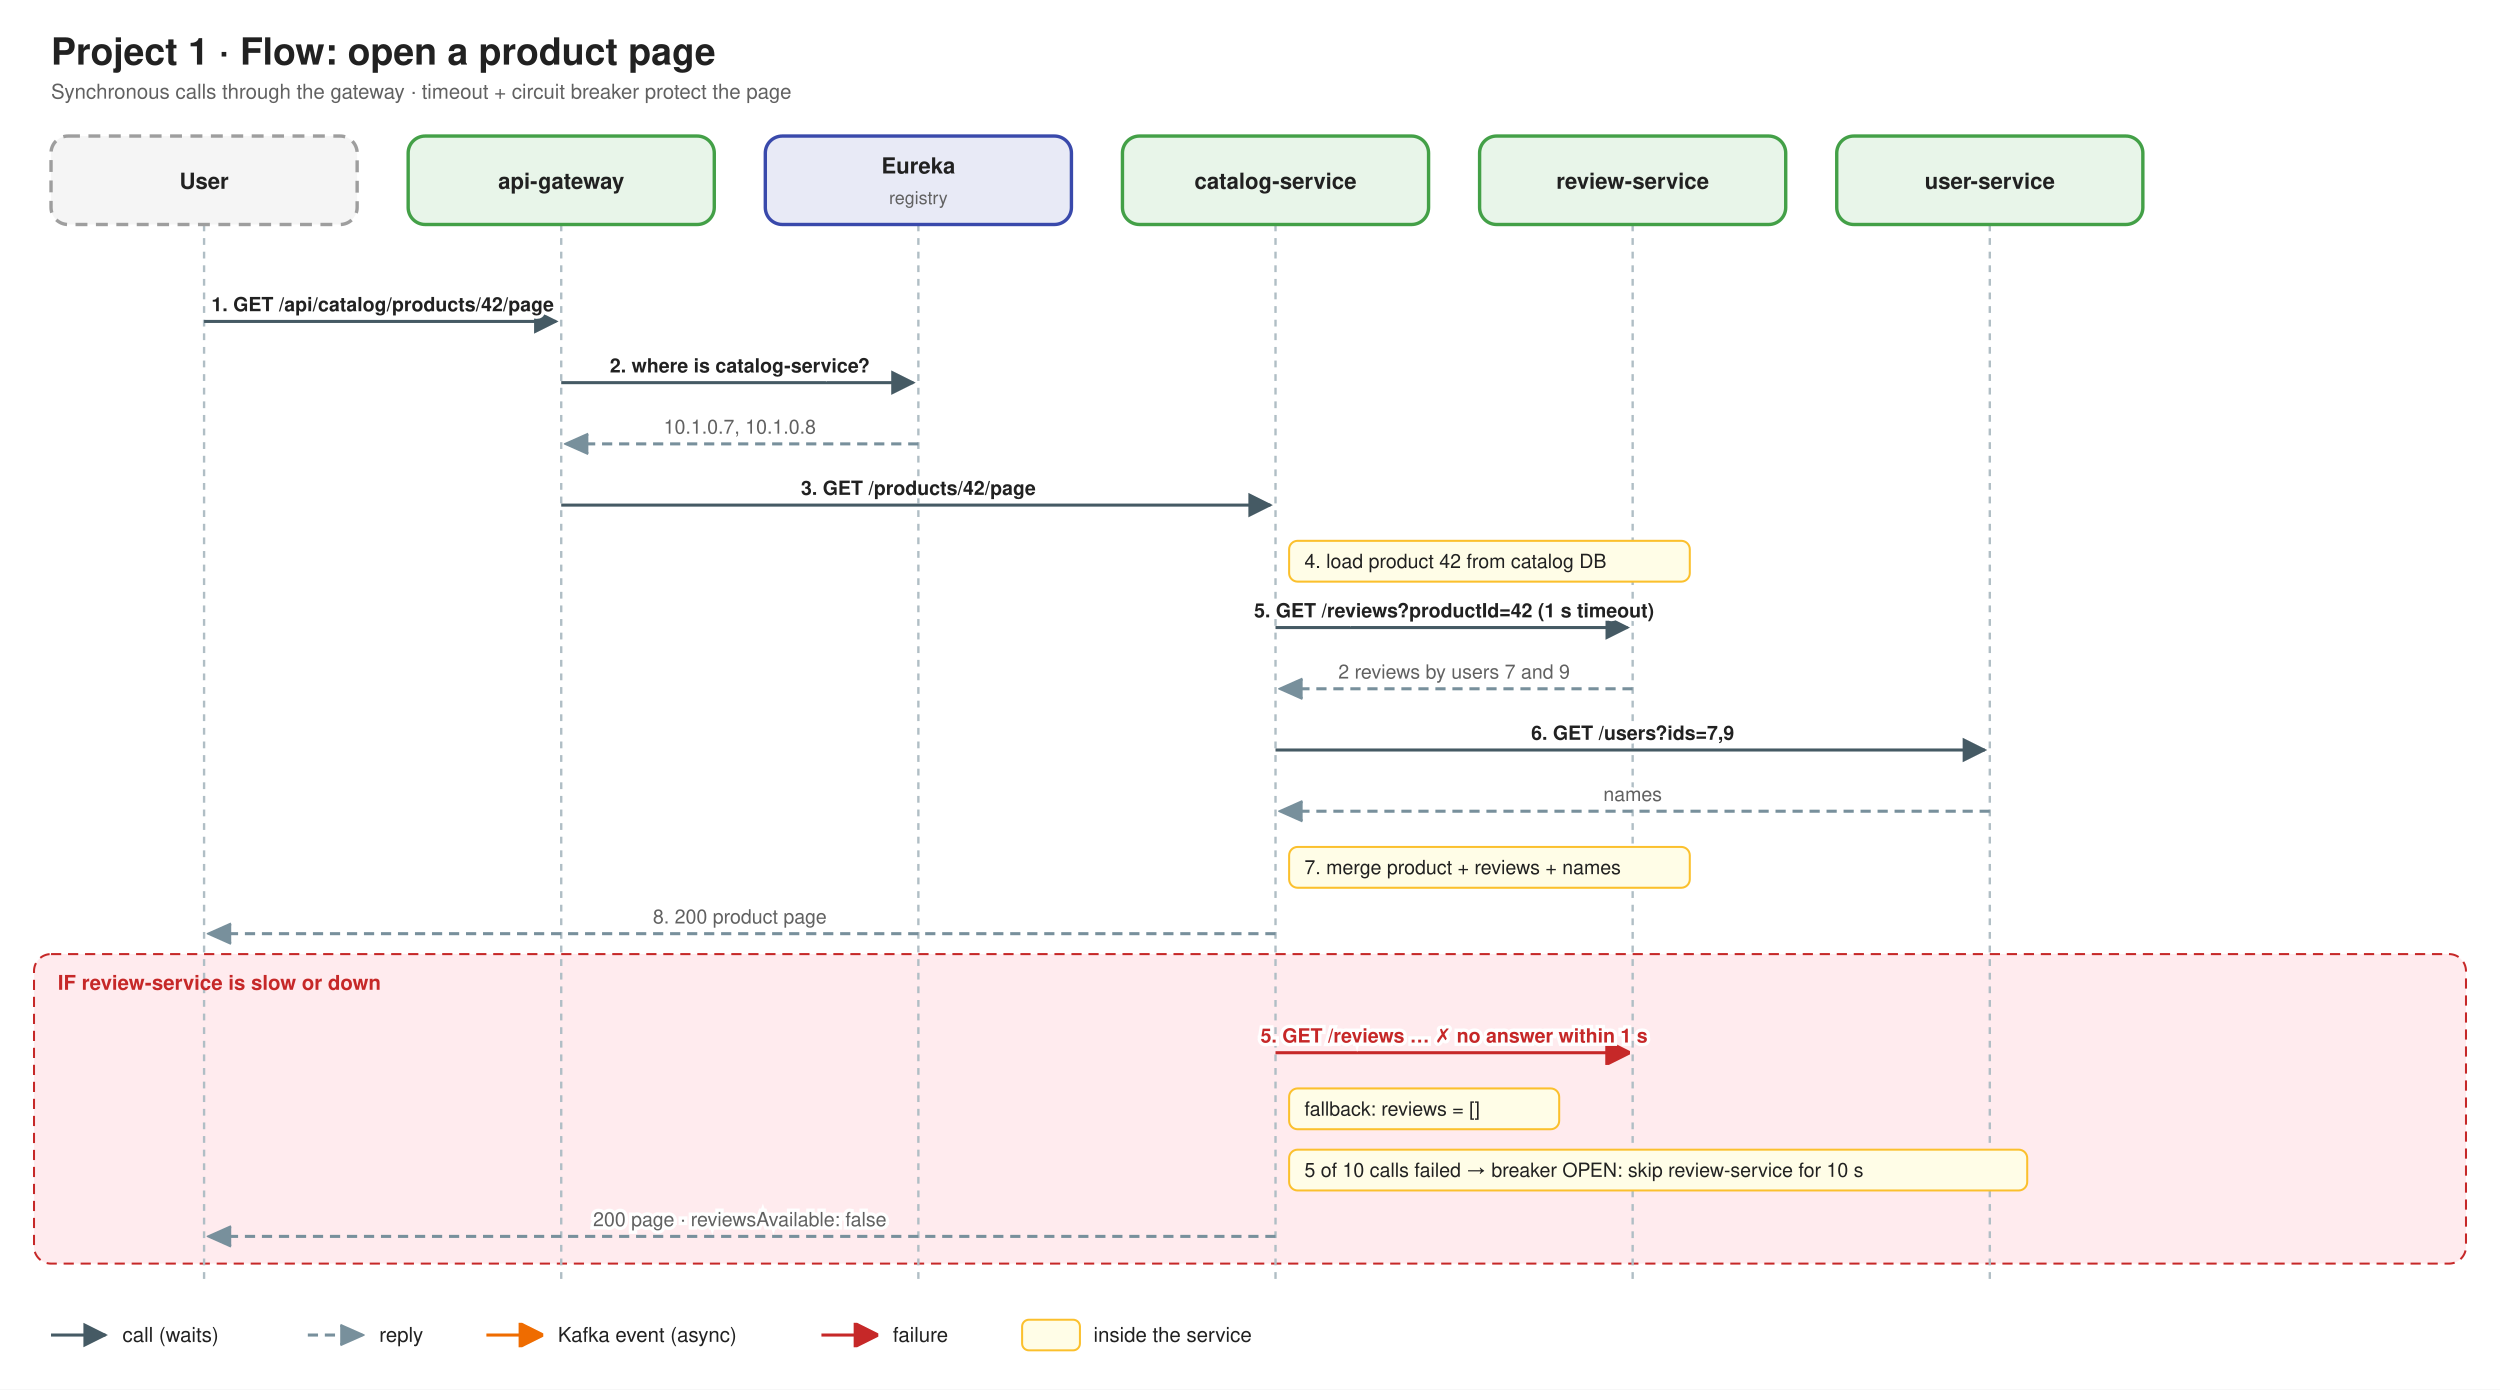
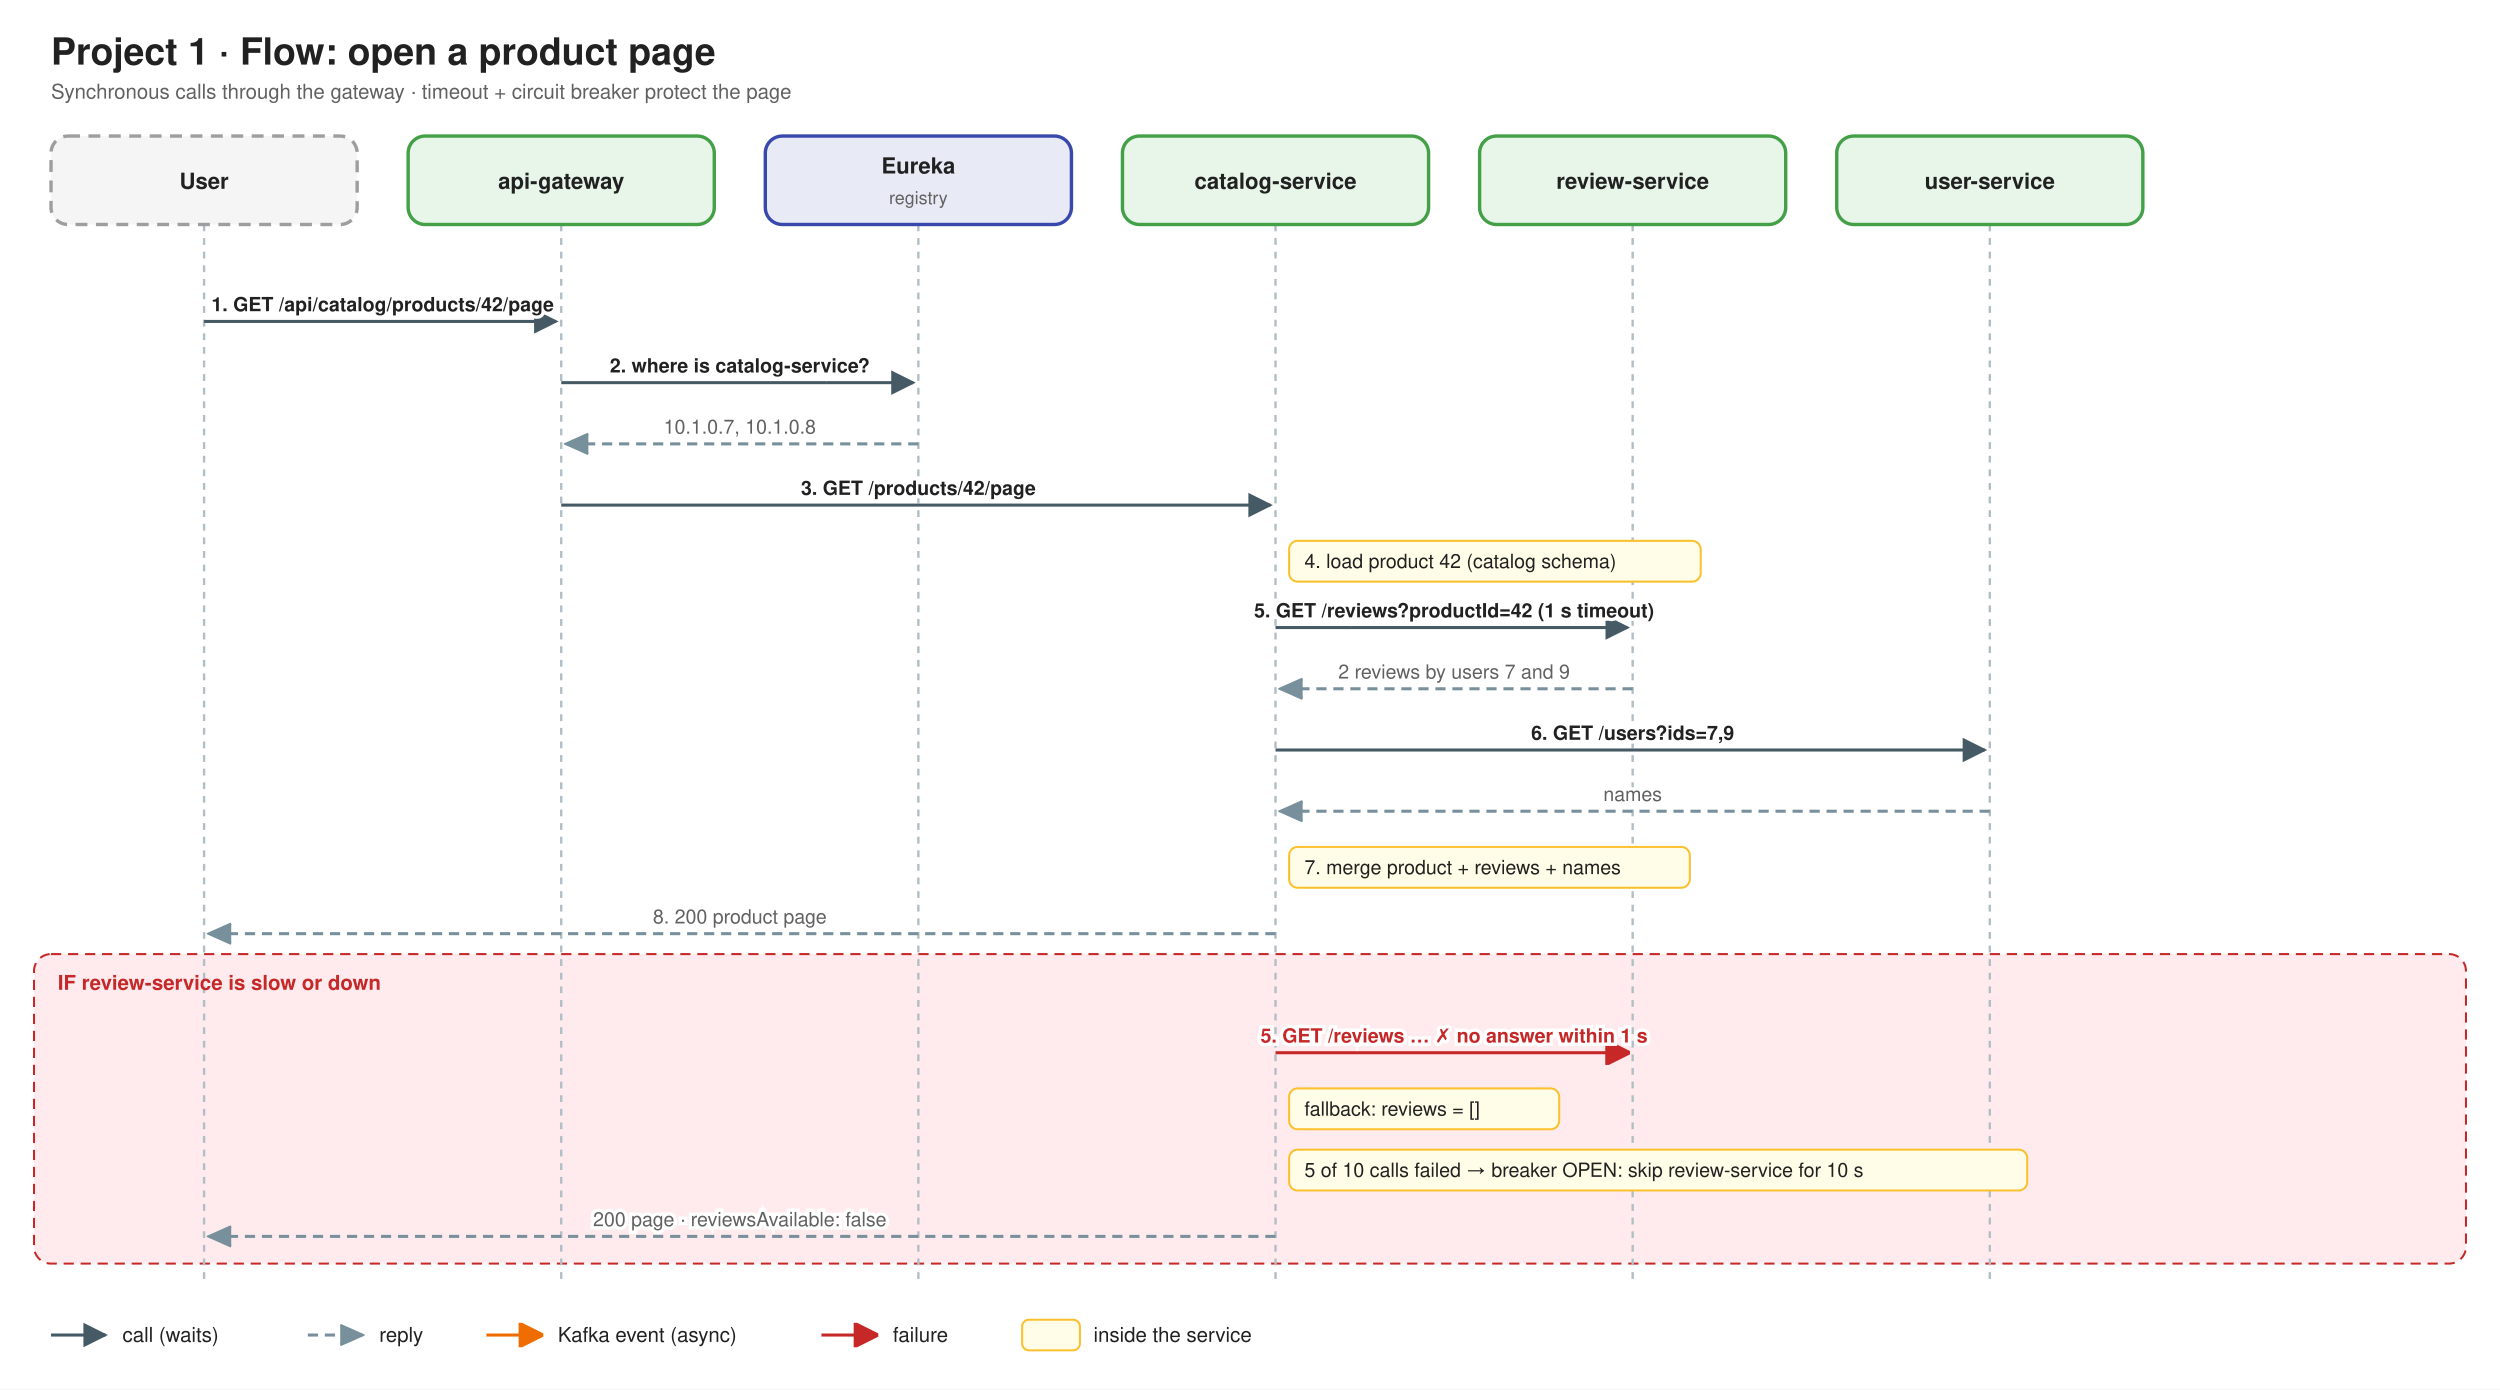
<svg xmlns="http://www.w3.org/2000/svg" width="1470" height="817" viewBox="0 0 1470 817">
  <defs>
    <marker id="arrow" viewBox="0 0 10 10" refX="9" refY="5" markerWidth="8" markerHeight="8" orient="auto">
      <path d="M0,0 L10,5 L0,10 z" fill="#455A64" />
    </marker>
    <marker id="arrowStart" viewBox="0 0 10 10" refX="1" refY="5" markerWidth="8" markerHeight="8" orient="auto">
      <path d="M10,0 L0,5 L10,10 z" fill="#455A64" />
    </marker>
    <marker id="mk-orange" viewBox="0 0 10 10" refX="9" refY="5" markerWidth="8" markerHeight="8" orient="auto">
      <path d="M0,0 L10,5 L0,10 z" fill="#EF6C00" stroke="#EF6C00" stroke-width="1.2" />
    </marker>
    <marker id="mk-red" viewBox="0 0 10 10" refX="9" refY="5" markerWidth="8" markerHeight="8" orient="auto">
      <path d="M0,0 L10,5 L0,10 z" fill="#C62828" stroke="#C62828" stroke-width="1.2" />
    </marker>
    <marker id="mk-grey" viewBox="0 0 10 10" refX="9" refY="5" markerWidth="8" markerHeight="8" orient="auto">
      <path d="M0,1 L9,5 L0,9" fill="#78909C" stroke="#78909C" stroke-width="1.2" />
    </marker>
  </defs>
  <rect width="100%" height="100%" fill="white" />
  <rect x="20" y="561" width="1430" height="182" rx="10" fill="#FFEBEE" stroke="#C62828" stroke-width="1.2" stroke-dasharray="6 4" />
  <text x="30" y="38" font-family="Helvetica, Arial, sans-serif" font-size="22" font-weight="bold" fill="#212121" text-anchor="start">Project 1 · Flow: open a product page</text>
  <text x="30" y="58" font-family="Helvetica, Arial, sans-serif" font-size="12" font-weight="normal" fill="#616161" text-anchor="start">Synchronous calls through the gateway · timeout + circuit breaker protect the page</text>
  <polyline points="120,132 120,752" fill="none" stroke="#B0BEC5" stroke-width="1.4" stroke-dasharray="4 4" />
  <rect x="30.0" y="80" width="180" height="52" rx="10" fill="#F5F5F5" stroke="#9E9E9E" stroke-width="2" stroke-dasharray="7 5" />
  <text x="120" y="111" font-family="Helvetica, Arial, sans-serif" font-size="13" font-weight="bold" fill="#212121" text-anchor="middle">User</text>
  <polyline points="330,132 330,752" fill="none" stroke="#B0BEC5" stroke-width="1.4" stroke-dasharray="4 4" />
  <rect x="240.0" y="80" width="180" height="52" rx="10" fill="#E8F5E9" stroke="#43A047" stroke-width="2" />
  <text x="330" y="111" font-family="Helvetica, Arial, sans-serif" font-size="13" font-weight="bold" fill="#212121" text-anchor="middle">api-gateway</text>
  <polyline points="540,132 540,752" fill="none" stroke="#B0BEC5" stroke-width="1.4" stroke-dasharray="4 4" />
  <rect x="450.0" y="80" width="180" height="52" rx="10" fill="#E8EAF6" stroke="#3949AB" stroke-width="2" />
  <text x="540" y="102" font-family="Helvetica, Arial, sans-serif" font-size="13" font-weight="bold" fill="#212121" text-anchor="middle">Eureka</text>
  <text x="540" y="120" font-family="Helvetica, Arial, sans-serif" font-size="10.5" font-weight="normal" fill="#616161" text-anchor="middle">registry</text>
  <polyline points="750,132 750,752" fill="none" stroke="#B0BEC5" stroke-width="1.4" stroke-dasharray="4 4" />
  <rect x="660.0" y="80" width="180" height="52" rx="10" fill="#E8F5E9" stroke="#43A047" stroke-width="2" />
  <text x="750" y="111" font-family="Helvetica, Arial, sans-serif" font-size="13" font-weight="bold" fill="#212121" text-anchor="middle">catalog-service</text>
  <polyline points="960,132 960,752" fill="none" stroke="#B0BEC5" stroke-width="1.4" stroke-dasharray="4 4" />
  <rect x="870.0" y="80" width="180" height="52" rx="10" fill="#E8F5E9" stroke="#43A047" stroke-width="2" />
  <text x="960" y="111" font-family="Helvetica, Arial, sans-serif" font-size="13" font-weight="bold" fill="#212121" text-anchor="middle">review-service</text>
  <polyline points="1170,132 1170,752" fill="none" stroke="#B0BEC5" stroke-width="1.4" stroke-dasharray="4 4" />
  <rect x="1080.0" y="80" width="180" height="52" rx="10" fill="#E8F5E9" stroke="#43A047" stroke-width="2" />
  <text x="1170" y="111" font-family="Helvetica, Arial, sans-serif" font-size="13" font-weight="bold" fill="#212121" text-anchor="middle">user-service</text>
  <line x1="120" y1="189" x2="327" y2="189" stroke="#455A64" stroke-width="1.8" marker-end="url(#arrow)" />
  <text x="225.0" y="183" font-family="Helvetica, Arial, sans-serif" font-size="11.5" font-weight="bold" fill="#212121" text-anchor="middle" stroke="white" stroke-width="4" paint-order="stroke">1. GET /api/catalog/products/42/page</text>
  <line x1="330" y1="225" x2="537" y2="225" stroke="#455A64" stroke-width="1.8" marker-end="url(#arrow)" />
  <text x="435.0" y="219" font-family="Helvetica, Arial, sans-serif" font-size="11.5" font-weight="bold" fill="#212121" text-anchor="middle" stroke="white" stroke-width="4" paint-order="stroke">2. where is catalog-service?</text>
  <line x1="540" y1="261" x2="333" y2="261" stroke="#78909C" stroke-width="1.8" stroke-dasharray="6 4" marker-end="url(#mk-grey)" />
  <text x="435.0" y="255" font-family="Helvetica, Arial, sans-serif" font-size="11.5" font-weight="normal" fill="#616161" text-anchor="middle" stroke="white" stroke-width="4" paint-order="stroke">10.1.0.7, 10.1.0.8</text>
  <line x1="330" y1="297" x2="747" y2="297" stroke="#455A64" stroke-width="1.8" marker-end="url(#arrow)" />
  <text x="540.0" y="291" font-family="Helvetica, Arial, sans-serif" font-size="11.5" font-weight="bold" fill="#212121" text-anchor="middle" stroke="white" stroke-width="4" paint-order="stroke">3. GET /products/42/page</text>
-   <rect x="758" y="318" width="235.6" height="24" rx="5" fill="#FFFDE7" stroke="#FBC02D" stroke-width="1.2" />
-   <text x="767" y="334" font-family="Helvetica, Arial, sans-serif" font-size="11.5" font-weight="normal" fill="#212121" text-anchor="start">4. load product 42 from catalog DB</text>
+   <rect x="758" y="318" width="242.0" height="24" rx="5" fill="#FFFDE7" stroke="#FBC02D" stroke-width="1.2" />
+   <text x="767" y="334" font-family="Helvetica, Arial, sans-serif" font-size="11.5" font-weight="normal" fill="#212121" text-anchor="start">4. load product 42 (catalog schema)</text>
  <line x1="750" y1="369" x2="957" y2="369" stroke="#455A64" stroke-width="1.8" marker-end="url(#arrow)" />
  <text x="855.0" y="363" font-family="Helvetica, Arial, sans-serif" font-size="11.5" font-weight="bold" fill="#212121" text-anchor="middle" stroke="white" stroke-width="4" paint-order="stroke">5. GET /reviews?productId=42 (1 s timeout)</text>
  <line x1="960" y1="405" x2="753" y2="405" stroke="#78909C" stroke-width="1.8" stroke-dasharray="6 4" marker-end="url(#mk-grey)" />
  <text x="855.0" y="399" font-family="Helvetica, Arial, sans-serif" font-size="11.5" font-weight="normal" fill="#616161" text-anchor="middle" stroke="white" stroke-width="4" paint-order="stroke">2 reviews by users 7 and 9</text>
  <line x1="750" y1="441" x2="1167" y2="441" stroke="#455A64" stroke-width="1.8" marker-end="url(#arrow)" />
  <text x="960.0" y="435" font-family="Helvetica, Arial, sans-serif" font-size="11.5" font-weight="bold" fill="#212121" text-anchor="middle" stroke="white" stroke-width="4" paint-order="stroke">6. GET /users?ids=7,9</text>
  <line x1="1170" y1="477" x2="753" y2="477" stroke="#78909C" stroke-width="1.8" stroke-dasharray="6 4" marker-end="url(#mk-grey)" />
  <text x="960.0" y="471" font-family="Helvetica, Arial, sans-serif" font-size="11.5" font-weight="normal" fill="#616161" text-anchor="middle" stroke="white" stroke-width="4" paint-order="stroke">names</text>
  <rect x="758" y="498" width="235.6" height="24" rx="5" fill="#FFFDE7" stroke="#FBC02D" stroke-width="1.2" />
  <text x="767" y="514" font-family="Helvetica, Arial, sans-serif" font-size="11.5" font-weight="normal" fill="#212121" text-anchor="start">7. merge product + reviews + names</text>
  <line x1="750" y1="549" x2="123" y2="549" stroke="#78909C" stroke-width="1.8" stroke-dasharray="6 4" marker-end="url(#mk-grey)" />
  <text x="435.0" y="543" font-family="Helvetica, Arial, sans-serif" font-size="11.5" font-weight="normal" fill="#616161" text-anchor="middle" stroke="white" stroke-width="4" paint-order="stroke">8. 200 product page</text>
  <text x="34" y="582" font-family="Helvetica, Arial, sans-serif" font-size="12" font-weight="bold" fill="#C62828" text-anchor="start">IF review-service is slow or down</text>
  <line x1="750" y1="619" x2="957" y2="619" stroke="#C62828" stroke-width="1.8" marker-end="url(#mk-red)" />
  <text x="855.0" y="613" font-family="Helvetica, Arial, sans-serif" font-size="11.5" font-weight="bold" fill="#C62828" text-anchor="middle" stroke="white" stroke-width="4" paint-order="stroke">5. GET /reviews …  ✗ no answer within 1 s</text>
  <rect x="758" y="640" width="158.8" height="24" rx="5" fill="#FFFDE7" stroke="#FBC02D" stroke-width="1.2" />
  <text x="767" y="656" font-family="Helvetica, Arial, sans-serif" font-size="11.5" font-weight="normal" fill="#212121" text-anchor="start">fallback: reviews = []</text>
  <rect x="758" y="676" width="434.0" height="24" rx="5" fill="#FFFDE7" stroke="#FBC02D" stroke-width="1.2" />
  <text x="767" y="692" font-family="Helvetica, Arial, sans-serif" font-size="11.5" font-weight="normal" fill="#212121" text-anchor="start">5 of 10 calls failed → breaker OPEN: skip review-service for 10 s</text>
  <line x1="750" y1="727" x2="123" y2="727" stroke="#78909C" stroke-width="1.8" stroke-dasharray="6 4" marker-end="url(#mk-grey)" />
  <text x="435.0" y="721" font-family="Helvetica, Arial, sans-serif" font-size="11.5" font-weight="normal" fill="#616161" text-anchor="middle" stroke="white" stroke-width="4" paint-order="stroke">200 page · reviewsAvailable: false</text>
  <line x1="30" y1="785" x2="62" y2="785" stroke="#455A64" stroke-width="1.8" marker-end="url(#arrow)" />
  <text x="72" y="789" font-family="Helvetica, Arial, sans-serif" font-size="12" font-weight="normal" fill="#212121" text-anchor="start">call (waits)</text>
  <line x1="181" y1="785" x2="213" y2="785" stroke="#78909C" stroke-width="1.8" stroke-dasharray="6 4" marker-end="url(#mk-grey)" />
  <text x="223" y="789" font-family="Helvetica, Arial, sans-serif" font-size="12" font-weight="normal" fill="#212121" text-anchor="start">reply</text>
  <line x1="286" y1="785" x2="318" y2="785" stroke="#EF6C00" stroke-width="1.8" marker-end="url(#mk-orange)" />
  <text x="328" y="789" font-family="Helvetica, Arial, sans-serif" font-size="12" font-weight="normal" fill="#212121" text-anchor="start">Kafka event (async)</text>
  <line x1="483" y1="785" x2="515" y2="785" stroke="#C62828" stroke-width="1.8" marker-end="url(#mk-red)" />
  <text x="525" y="789" font-family="Helvetica, Arial, sans-serif" font-size="12" font-weight="normal" fill="#212121" text-anchor="start">failure</text>
  <rect x="601" y="776" width="34" height="18" rx="4" fill="#FFFDE7" stroke="#FBC02D" stroke-width="1.2" />
  <text x="643" y="789" font-family="Helvetica, Arial, sans-serif" font-size="12" font-weight="normal" fill="#212121" text-anchor="start">inside the service</text>
</svg>
